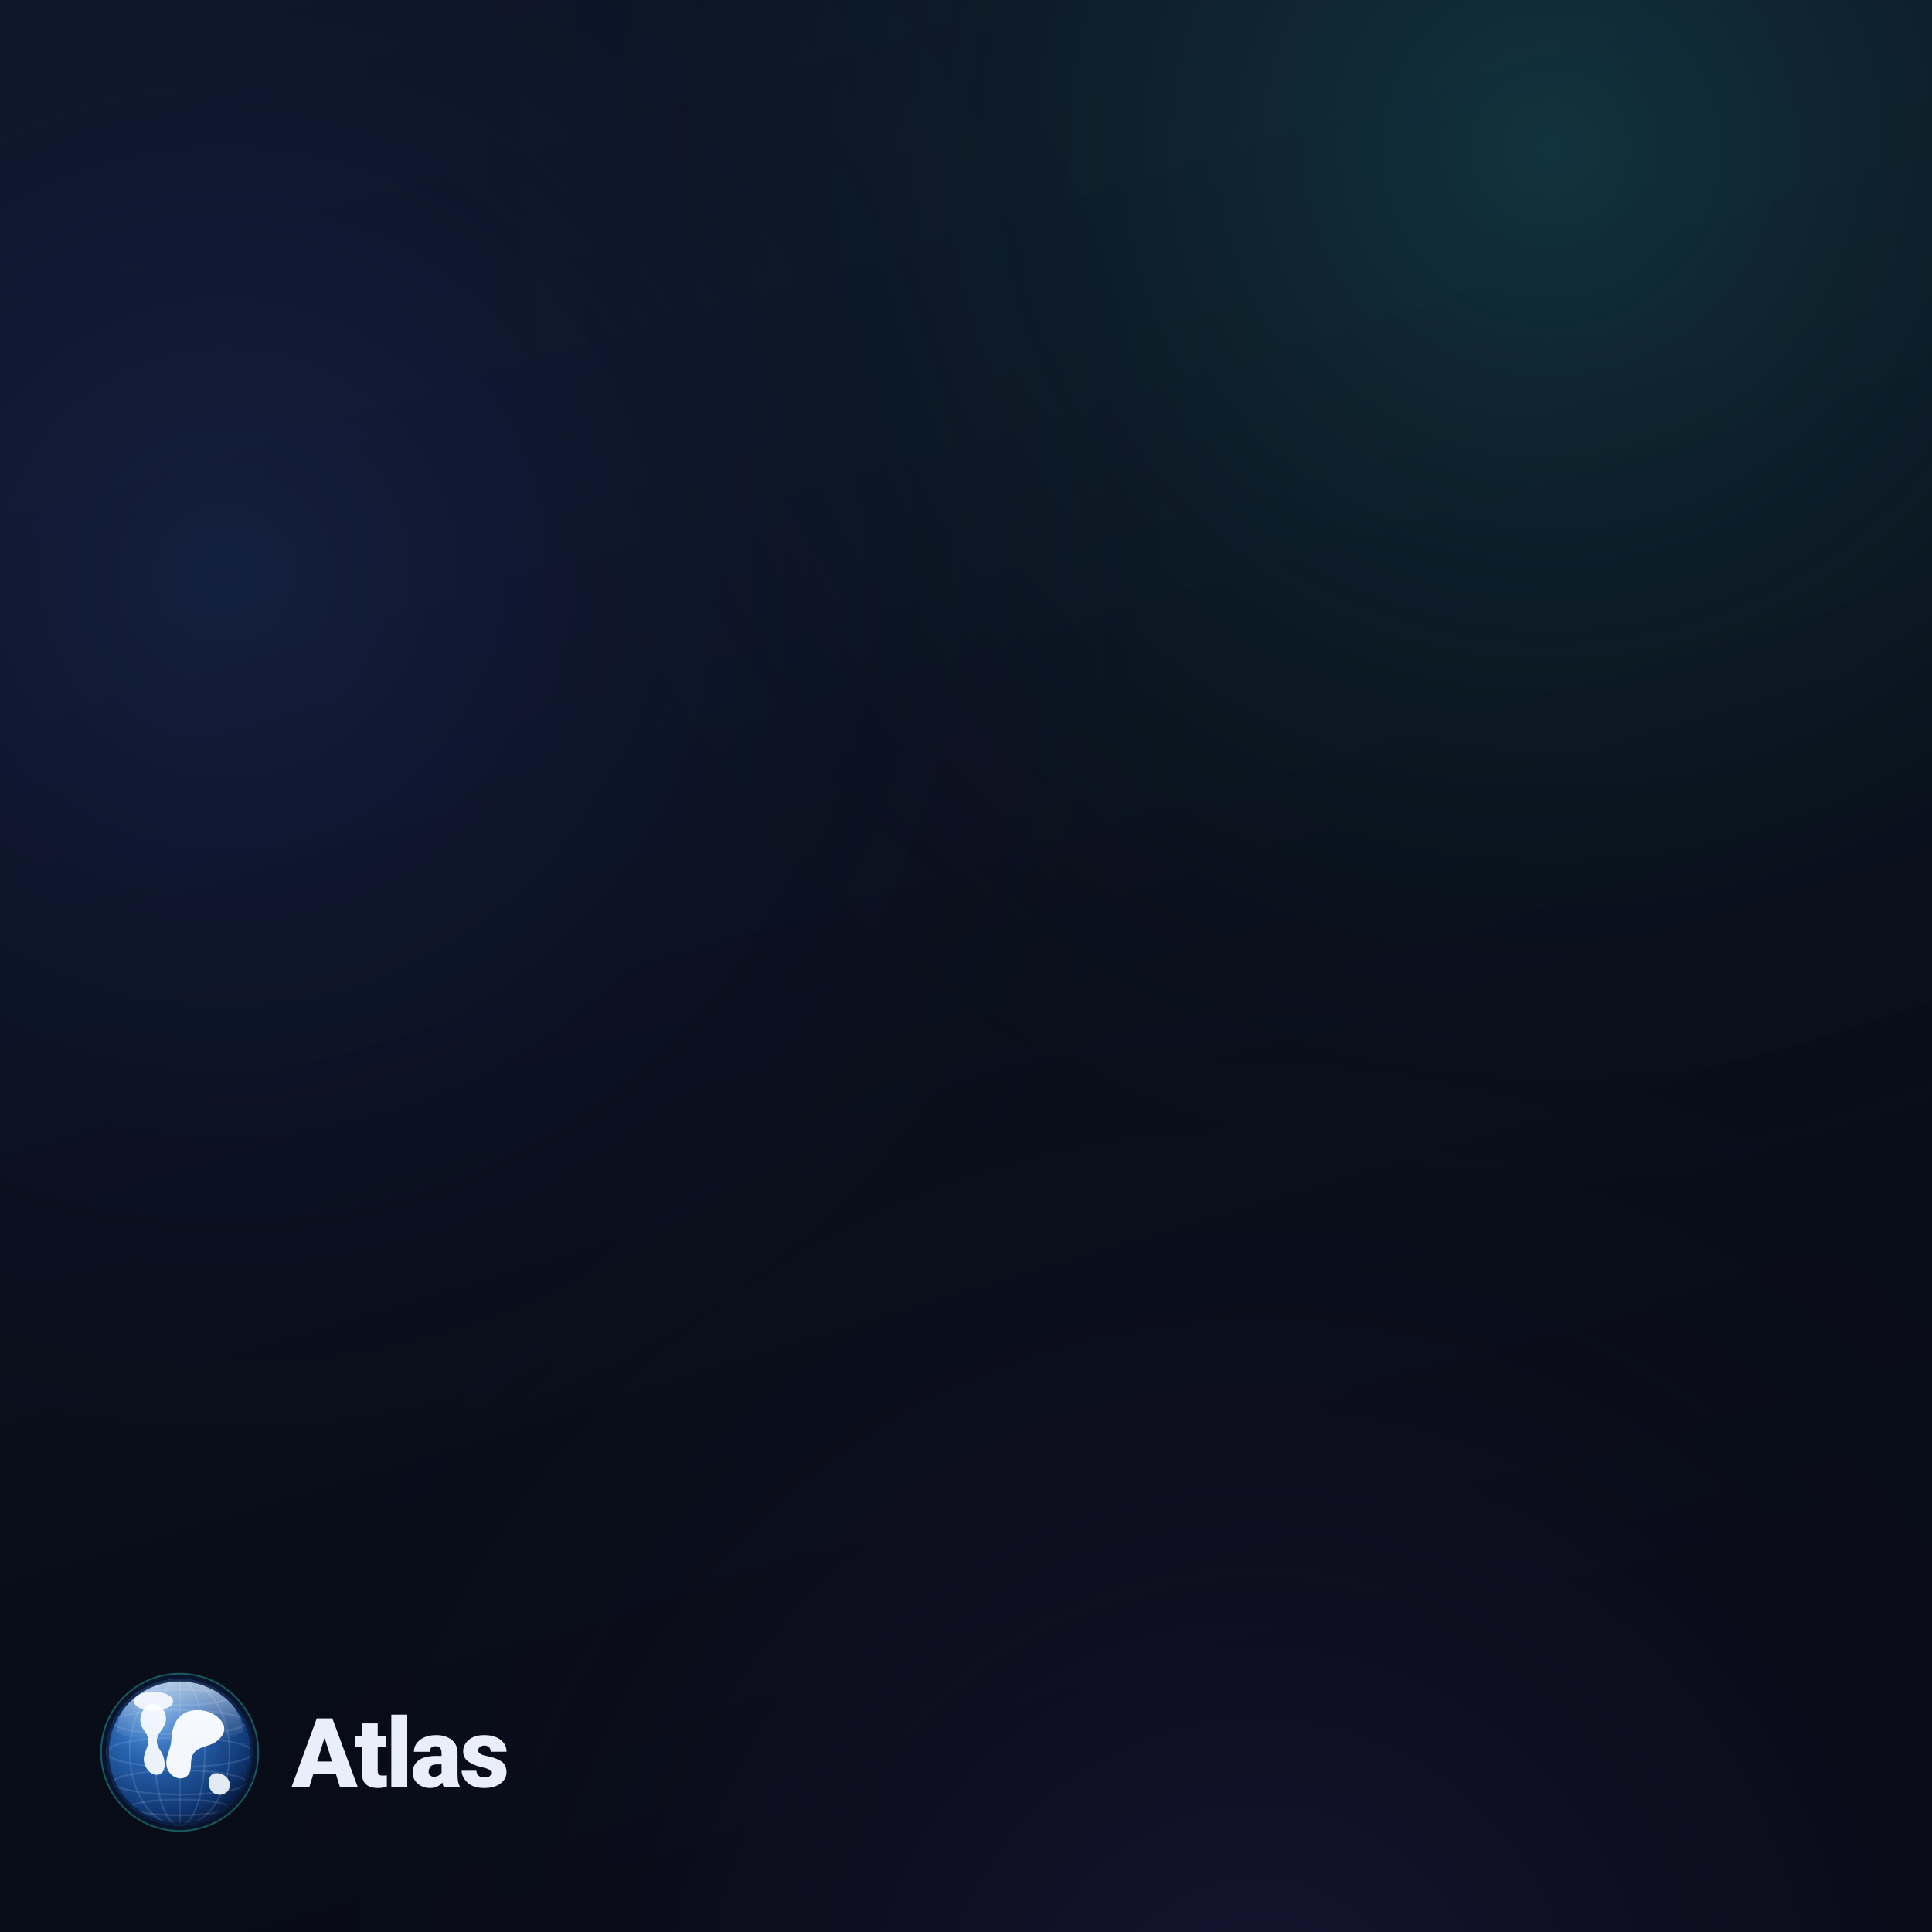
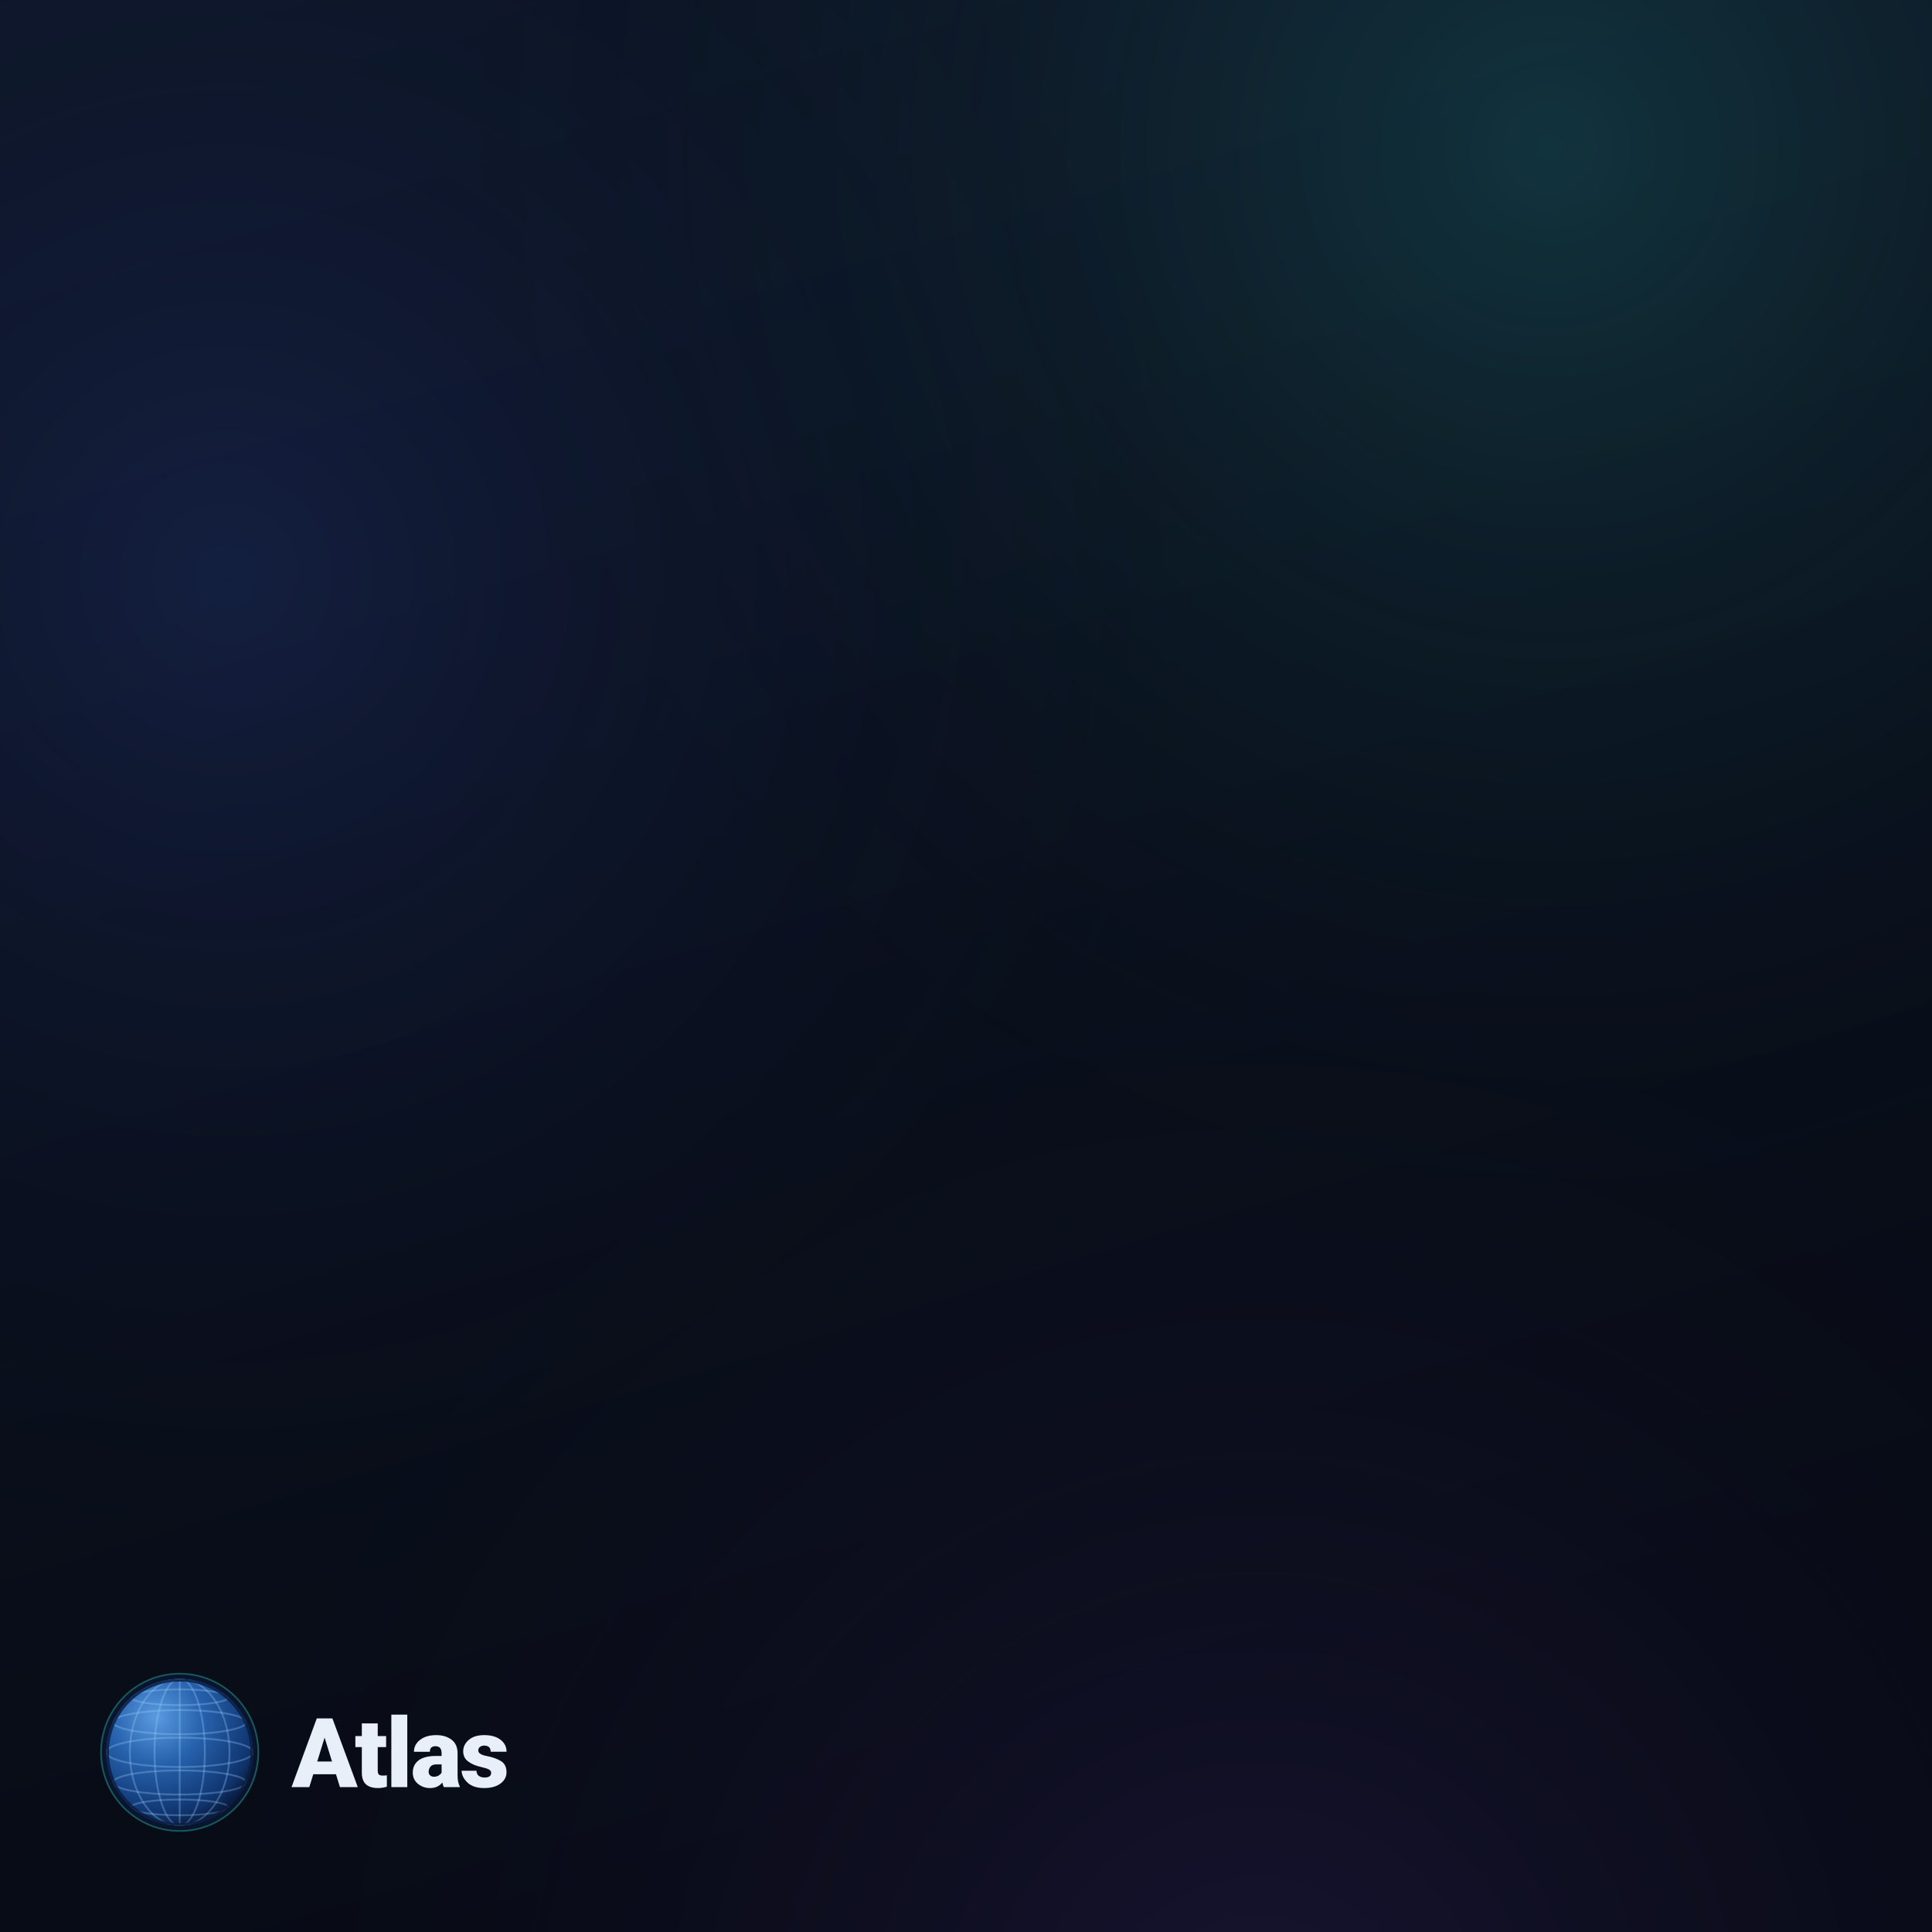
<svg xmlns="http://www.w3.org/2000/svg" width="1080" height="1080" viewBox="0 0 1080 1080">
  <rect width="1080" height="1080" fill="#070b15" />
  <rect width="1080" height="1080" fill="url(#grad)" />
  <defs>
    <linearGradient id="grad" x1="0" y1="0" x2="0.3" y2="1">
      <stop offset="0%" stop-color="#0d1526" />
      <stop offset="100%" stop-color="#070b15" />
    </linearGradient>
    <radialGradient id="au1" cx="80%" cy="8%" r="60%">
      <stop offset="0%" stop-color="rgba(52,227,208,0.16)" />
      <stop offset="100%" stop-color="transparent" />
    </radialGradient>
    <radialGradient id="au2" cx="12%" cy="30%" r="55%">
      <stop offset="0%" stop-color="rgba(70,110,255,0.14)" />
      <stop offset="100%" stop-color="transparent" />
    </radialGradient>
    <radialGradient id="au3" cx="65%" cy="105%" r="60%">
      <stop offset="0%" stop-color="rgba(150,84,255,0.12)" />
      <stop offset="100%" stop-color="transparent" />
    </radialGradient>
  </defs>
  <rect width="1080" height="1080" fill="url(#au1)" />
  <rect width="1080" height="1080" fill="url(#au2)" />
  <rect width="1080" height="1080" fill="url(#au3)" />
  <defs>
    <radialGradient id="seadark10801080corner" cx="34%" cy="26%" r="90%">
      <stop offset="0%" stop-color="#5a9be0" />
      <stop offset="35%" stop-color="#2762ad" />
      <stop offset="70%" stop-color="#123a77" />
      <stop offset="100%" stop-color="#050f2b" />
    </radialGradient>
    <radialGradient id="shadedark10801080corner" cx="34%" cy="26%" r="95%">
      <stop offset="0%" stop-color="#000" stop-opacity="0" />
      <stop offset="72%" stop-color="#000" stop-opacity="0" />
      <stop offset="100%" stop-color="#000814" stop-opacity="0.55" />
    </radialGradient>
-     <linearGradient id="glossdark10801080corner" x1="0" y1="0" x2="0" y2="1">
-       <stop offset="0%" stop-color="#fff" stop-opacity="0.9" />
-       <stop offset="60%" stop-color="#fff" stop-opacity="0.25" />
-       <stop offset="100%" stop-color="#fff" stop-opacity="0" />
-     </linearGradient>
    <clipPath id="discdark10801080corner">
      <circle cx="32" cy="32" r="28" />
    </clipPath>
  </defs>
  <g transform="translate(53.54 932.66) scale(1.4657)">
    <circle cx="32" cy="32" r="30" fill="#0a1e42" opacity="0.5" />
    <circle cx="32" cy="32" r="28" fill="url(#seadark10801080corner)" />
    <g clip-path="url(#discdark10801080corner)">
-       <g stroke="#bcdcff" stroke-opacity="0.14" stroke-width="0.7" fill="none">
+       <g stroke="#9fd0ff" stroke-opacity="0.30" stroke-width="0.7" fill="none">
        <ellipse cx="32" cy="32" rx="28" ry="5.6" />
        <ellipse cx="32" cy="20.5" rx="25.4" ry="4.6" />
        <ellipse cx="32" cy="11" rx="18.6" ry="3" />
        <ellipse cx="32" cy="43.5" rx="25.4" ry="4.6" />
        <ellipse cx="32" cy="53" rx="18.6" ry="3" />
        <ellipse cx="32" cy="32" rx="9.6" ry="28" />
        <ellipse cx="32" cy="32" rx="19" ry="28" />
        <line x1="32" y1="4" x2="32" y2="60" />
      </g>
-       <g fill="#f4f8fd">
-         <path d="M21.5 13.5c-3.2.8-5 4-4.4 7.4.5 2.6 2.7 3.6 2.9 6.2.2 3.4-2.4 5.6-1.5 9 .8 3.1 3.6 5.2 5.8 4.3 2.4-1 2.3-4.4 1.4-7-.9-2.5-2.7-3.6-2.4-6.3.3-2.7 2.9-4 3.4-7 .5-3.3-1.6-6.5-5.2-6.6Z" opacity=".96" />
-         <path d="M35 16.5c5-1.6 11 .2 13.4 4.3 1.6 2.7-.2 5.6-2.6 7.2-2.9 2-6.7 1.6-8.6 4.6-1.8 2.8.2 6.6-2.6 8.6-2.7 1.9-6.4-.1-7.4-3.2-1.2-3.7 1.4-6.8 1.6-10.6.2-4.5 1.6-9.2 6.2-10.9Z" />
-         <path d="M45.5 40c3-.4 6 2 5.6 5-.4 2.8-3.6 4-6 2.6-2.3-1.4-2.6-4.8-1.3-6.6.5-.7 1-1 1.7-1Z" opacity=".92" />
-       </g>
      <circle cx="32" cy="32" r="28" fill="url(#shadedark10801080corner)" />
-       <path d="M7.5 24 C10 10.5 21 4.5 32 4.5 C43 4.5 54 10.5 56.5 24 C46 30.5 18 30.5 7.5 24 Z" fill="url(#glossdark10801080corner)" opacity="0.72" />
-       <ellipse cx="22" cy="12.5" rx="7.5" ry="3.6" fill="#fff" opacity="0.85" />
    </g>
    <circle cx="32" cy="32" r="27.5" stroke="#0a1e42" stroke-opacity="0.85" stroke-width="1" fill="none" />
    <circle cx="32" cy="32" r="30" fill="none" stroke="#34e3d0" stroke-opacity="0.35" stroke-width="0.6" />
  </g>
  <text x="163.08" y="999" text-anchor="start" font-family="-apple-system, BlinkMacSystemFont, 'Segoe UI', Roboto, system-ui, sans-serif" font-weight="800" font-size="54" letter-spacing="-1.1">
    <tspan fill="#e9eff9">Atlas</tspan>
  </text>
</svg>
